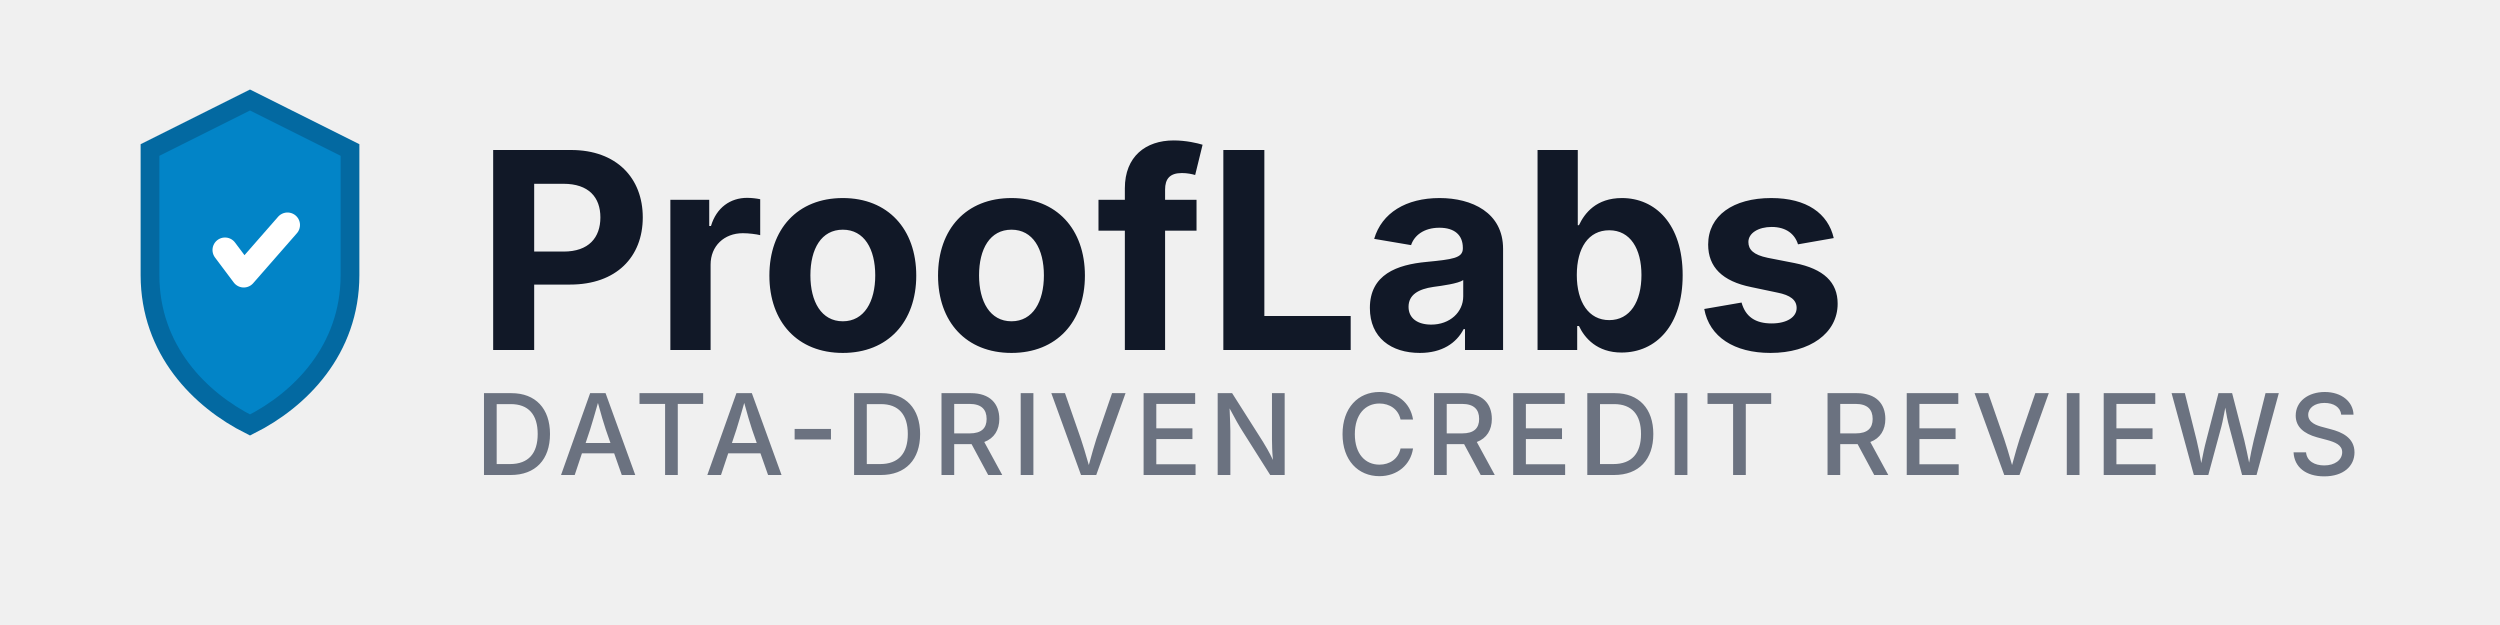
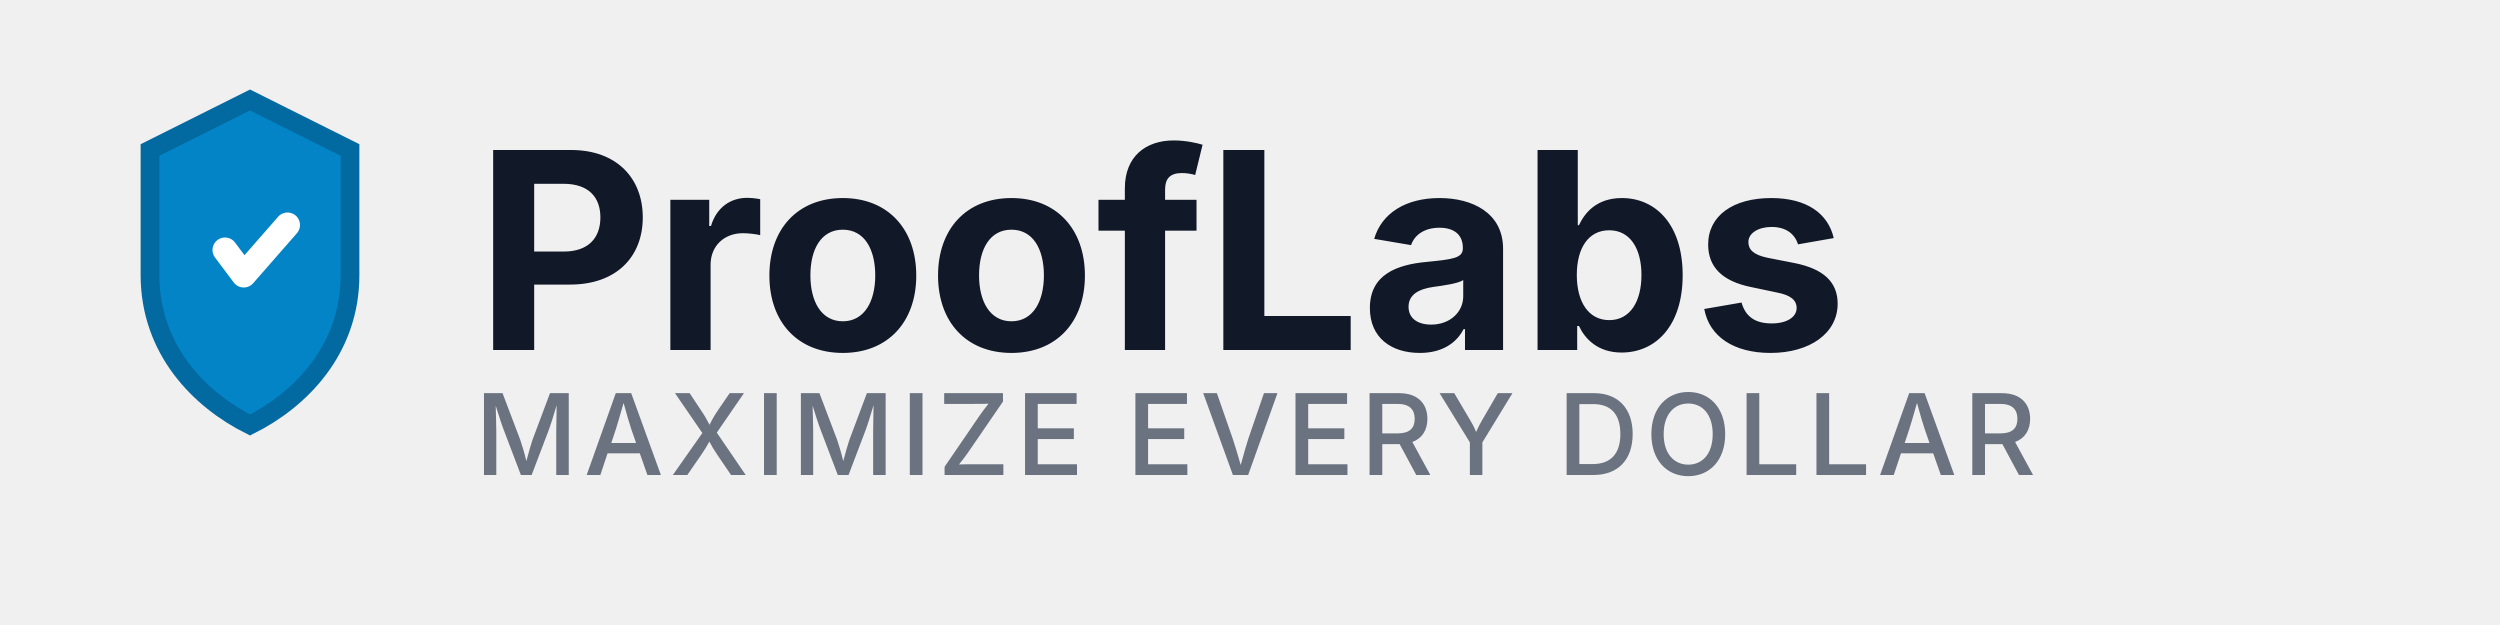
<svg xmlns="http://www.w3.org/2000/svg" width="200" height="50" viewBox="0 0 200 50" fill="none">
  <path d="M20 8L12 12V22C12 28 16 32 20 34C24 32 28 28 28 22V12L20 8Z" fill="#0284c7" stroke="#0369a1" stroke-width="1.5" />
  <path d="M18 20L19.5 22L23 18" stroke="white" stroke-width="2" stroke-linecap="round" stroke-linejoin="round" />
  <text x="38" y="28" font-family="system-ui, -apple-system, sans-serif" font-size="22" font-weight="700" fill="#111827">ProofLabs</text>
-   <text x="38" y="38" font-family="system-ui, -apple-system, sans-serif" font-size="9" font-weight="500" fill="#6b7280" letter-spacing="0.5">DATA-DRIVEN CREDIT REVIEWS</text>
+   <text x="38" y="38" font-family="system-ui, -apple-system, sans-serif" font-size="9" font-weight="500" fill="#6b7280" letter-spacing="0.5">MAXIMIZE EVERY DOLLAR</text>
</svg>
